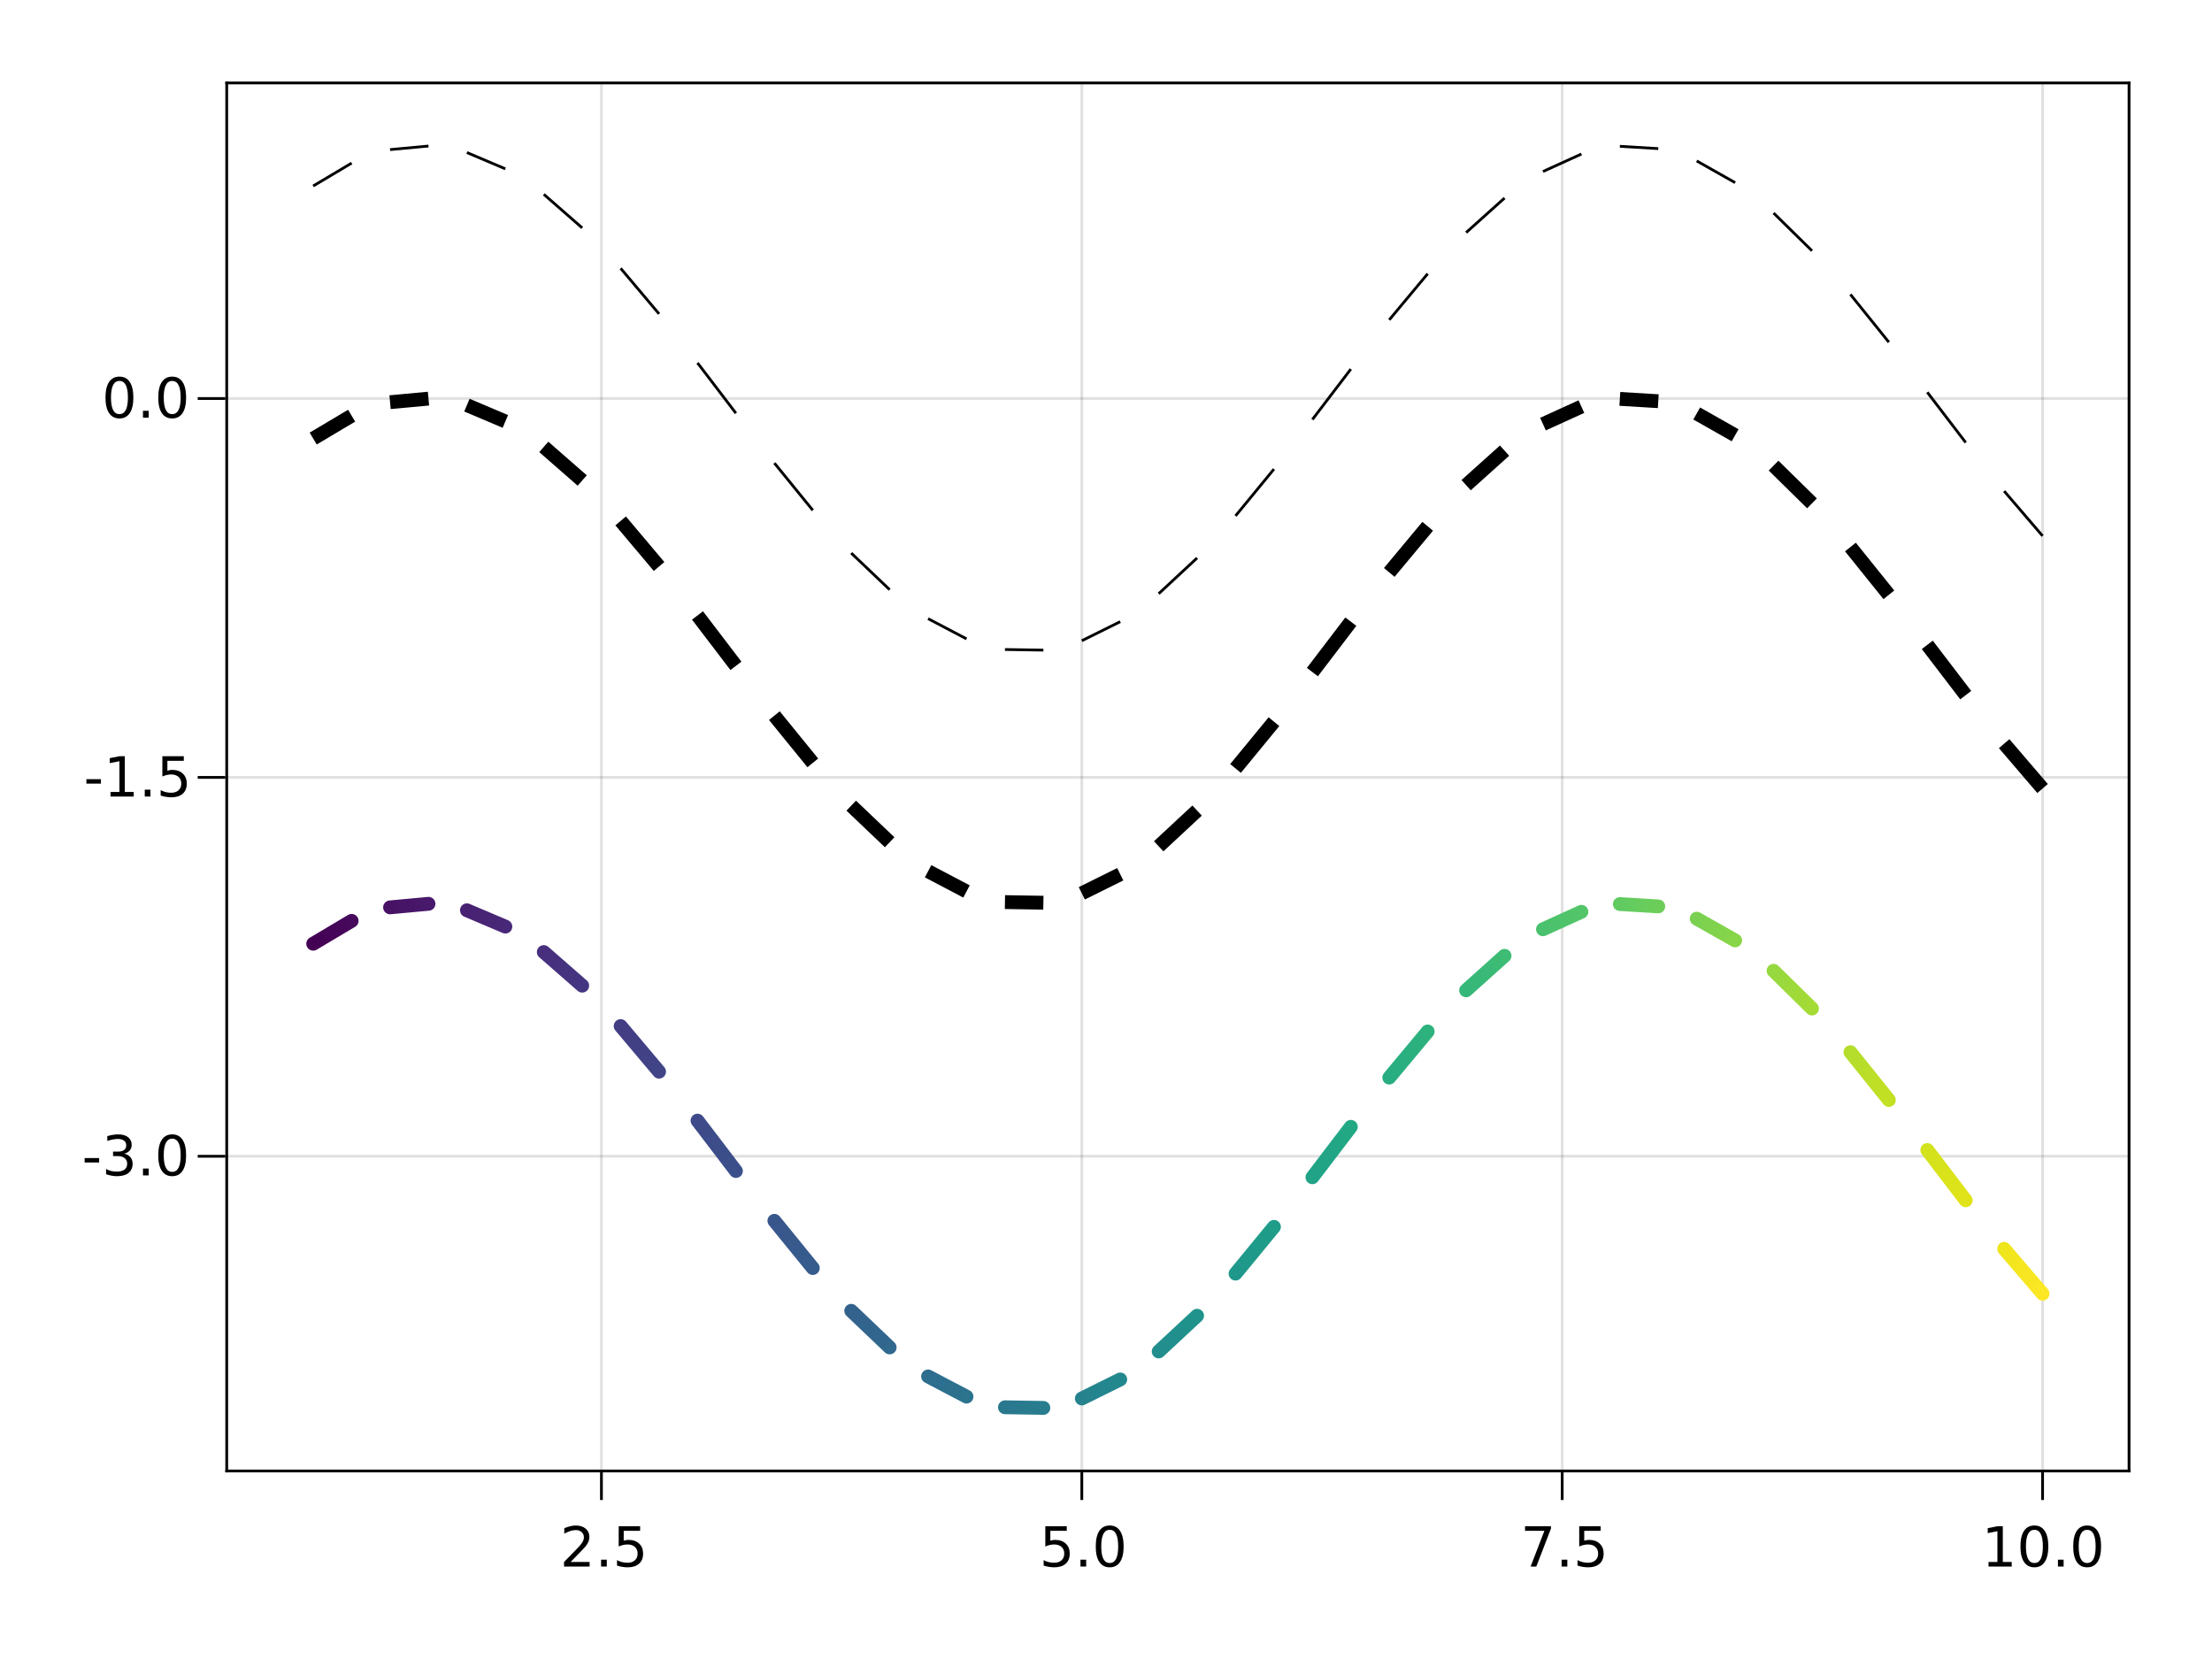
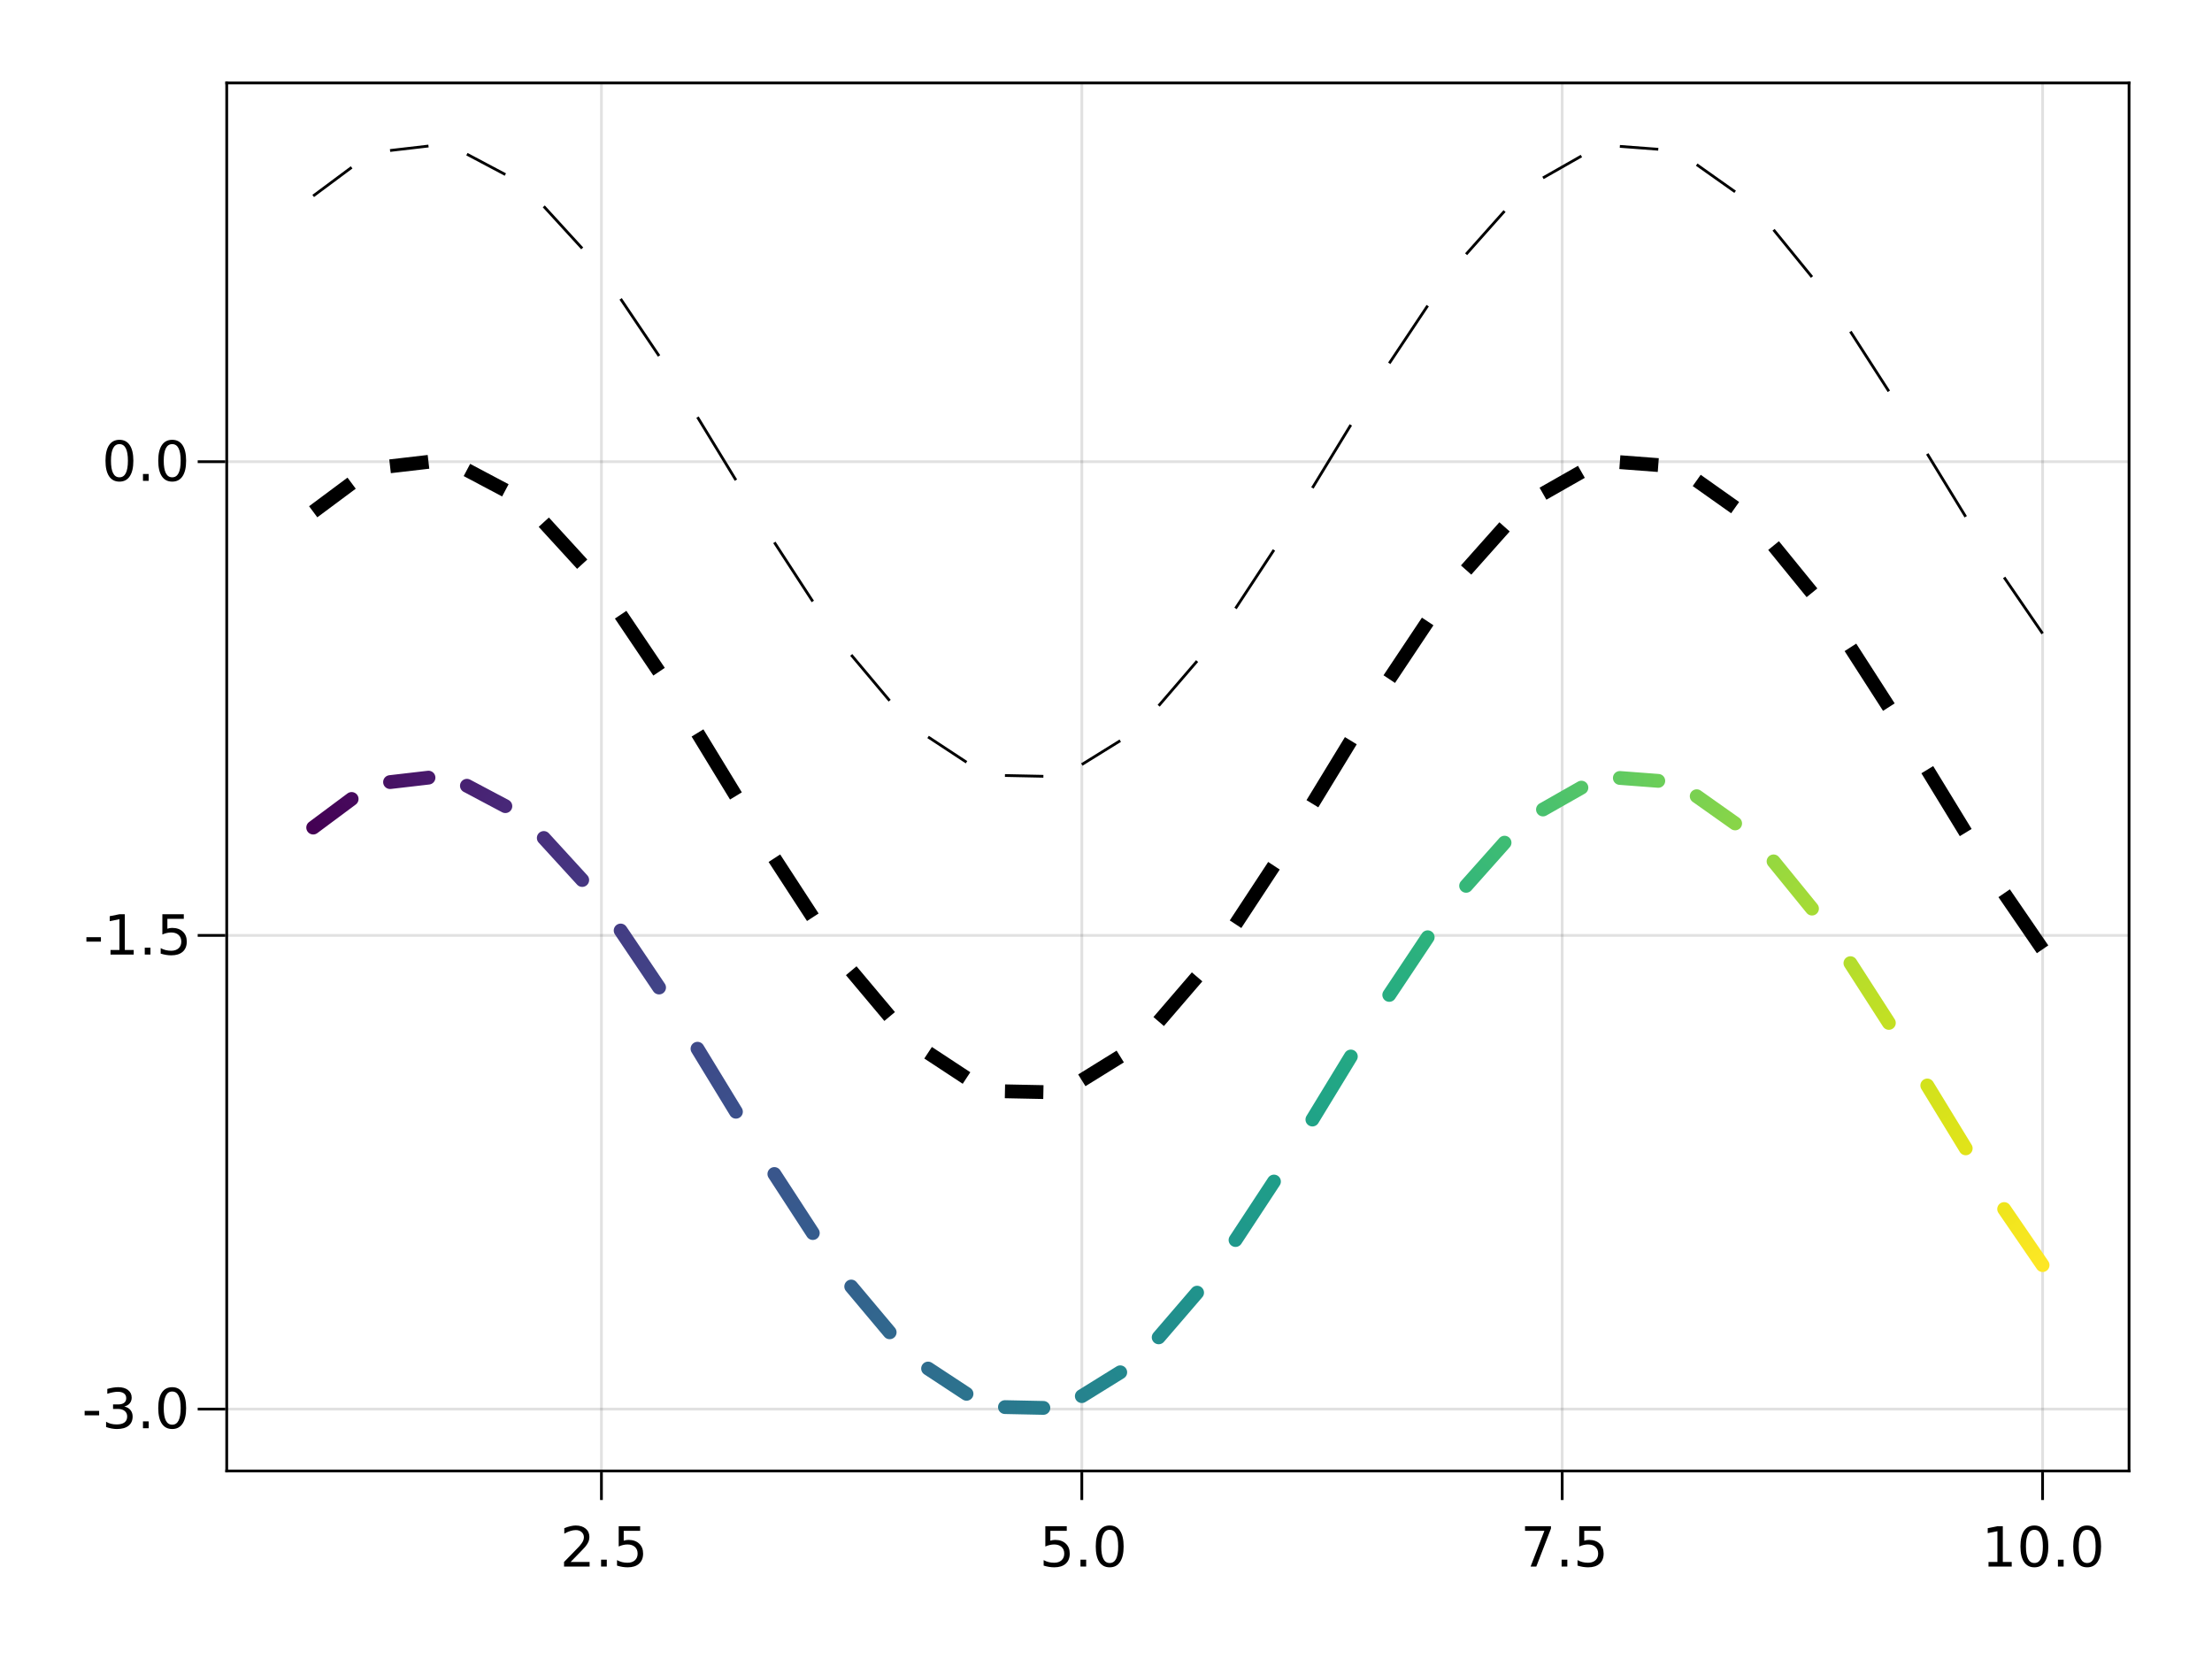
<svg xmlns="http://www.w3.org/2000/svg" xmlns:xlink="http://www.w3.org/1999/xlink" width="800pt" height="600pt" viewBox="0 0 800 600" version="1.1">
  <defs>
    <g>
      <symbol overflow="visible" id="glyph0-0">
        <path style="stroke:none;" d="M 1 3.531 L 1 -14.109 L 11 -14.109 L 11 3.531 Z M 2.125 2.422 L 9.891 2.422 L 9.891 -12.984 L 2.125 -12.984 Z M 2.125 2.422 " />
      </symbol>
      <symbol overflow="visible" id="glyph0-1">
        <path style="stroke:none;" d="M 3.844 -1.656 L 10.719 -1.656 L 10.719 0 L 1.469 0 L 1.469 -1.656 C 2.219 -2.438 3.238 -3.477 4.531 -4.781 C 5.82 -6.082 6.633 -6.926 6.969 -7.312 C 7.594 -8.02 8.031 -8.617 8.281 -9.109 C 8.531 -9.598 8.656 -10.082 8.656 -10.562 C 8.656 -11.332 8.383 -11.961 7.844 -12.453 C 7.301 -12.941 6.594 -13.188 5.719 -13.188 C 5.102 -13.188 4.453 -13.078 3.766 -12.859 C 3.078 -12.648 2.344 -12.328 1.562 -11.891 L 1.562 -13.875 C 2.352 -14.195 3.094 -14.438 3.781 -14.594 C 4.477 -14.758 5.113 -14.844 5.688 -14.844 C 7.195 -14.844 8.398 -14.461 9.297 -13.703 C 10.191 -12.953 10.641 -11.945 10.641 -10.688 C 10.641 -10.082 10.523 -9.508 10.297 -8.969 C 10.078 -8.438 9.672 -7.805 9.078 -7.078 C 8.922 -6.891 8.406 -6.344 7.531 -5.438 C 6.656 -4.539 5.426 -3.281 3.844 -1.656 Z M 3.844 -1.656 " />
      </symbol>
      <symbol overflow="visible" id="glyph0-2">
        <path style="stroke:none;" d="M 2.141 -2.484 L 4.203 -2.484 L 4.203 0 L 2.141 0 Z M 2.141 -2.484 " />
      </symbol>
      <symbol overflow="visible" id="glyph0-3">
        <path style="stroke:none;" d="M 2.156 -14.578 L 9.906 -14.578 L 9.906 -12.922 L 3.969 -12.922 L 3.969 -9.344 C 4.25 -9.445 4.531 -9.52 4.812 -9.562 C 5.102 -9.613 5.395 -9.641 5.688 -9.641 C 7.312 -9.641 8.598 -9.191 9.547 -8.297 C 10.504 -7.41 10.984 -6.203 10.984 -4.672 C 10.984 -3.109 10.492 -1.891 9.516 -1.016 C 8.535 -0.148 7.156 0.281 5.375 0.281 C 4.77 0.281 4.148 0.227 3.516 0.125 C 2.879 0.02 2.223 -0.133 1.547 -0.344 L 1.547 -2.328 C 2.129 -2.004 2.734 -1.766 3.359 -1.609 C 3.984 -1.453 4.645 -1.375 5.344 -1.375 C 6.469 -1.375 7.359 -1.672 8.016 -2.266 C 8.672 -2.859 9 -3.66 9 -4.672 C 9 -5.691 8.672 -6.5 8.016 -7.094 C 7.359 -7.688 6.469 -7.984 5.344 -7.984 C 4.812 -7.984 4.285 -7.922 3.766 -7.797 C 3.242 -7.68 2.707 -7.5 2.156 -7.25 Z M 2.156 -14.578 " />
      </symbol>
      <symbol overflow="visible" id="glyph0-4">
        <path style="stroke:none;" d="M 6.359 -13.281 C 5.336 -13.281 4.57 -12.781 4.062 -11.781 C 3.551 -10.781 3.297 -9.281 3.297 -7.281 C 3.297 -5.281 3.551 -3.781 4.062 -2.781 C 4.57 -1.781 5.336 -1.281 6.359 -1.281 C 7.379 -1.281 8.145 -1.781 8.656 -2.781 C 9.164 -3.781 9.422 -5.281 9.422 -7.281 C 9.422 -9.281 9.164 -10.781 8.656 -11.781 C 8.145 -12.781 7.379 -13.281 6.359 -13.281 Z M 6.359 -14.844 C 7.992 -14.844 9.238 -14.195 10.094 -12.906 C 10.957 -11.613 11.391 -9.738 11.391 -7.281 C 11.391 -4.82 10.957 -2.945 10.094 -1.656 C 9.238 -0.363 7.992 0.281 6.359 0.281 C 4.723 0.281 3.473 -0.363 2.609 -1.656 C 1.742 -2.945 1.312 -4.82 1.312 -7.281 C 1.312 -9.738 1.742 -11.613 2.609 -12.906 C 3.473 -14.195 4.723 -14.844 6.359 -14.844 Z M 6.359 -14.844 " />
      </symbol>
      <symbol overflow="visible" id="glyph0-5">
        <path style="stroke:none;" d="M 1.641 -14.578 L 11.016 -14.578 L 11.016 -13.734 L 5.719 0 L 3.656 0 L 8.641 -12.922 L 1.641 -12.922 Z M 1.641 -14.578 " />
      </symbol>
      <symbol overflow="visible" id="glyph0-6">
        <path style="stroke:none;" d="M 2.484 -1.656 L 5.703 -1.656 L 5.703 -12.781 L 2.203 -12.078 L 2.203 -13.875 L 5.688 -14.578 L 7.656 -14.578 L 7.656 -1.656 L 10.875 -1.656 L 10.875 0 L 2.484 0 Z M 2.484 -1.656 " />
      </symbol>
      <symbol overflow="visible" id="glyph0-7">
        <path style="stroke:none;" d="M 0.984 -6.281 L 6.234 -6.281 L 6.234 -4.672 L 0.984 -4.672 Z M 0.984 -6.281 " />
      </symbol>
      <symbol overflow="visible" id="glyph0-8">
        <path style="stroke:none;" d="M 8.109 -7.859 C 9.055 -7.66 9.797 -7.238 10.328 -6.594 C 10.859 -5.957 11.125 -5.172 11.125 -4.234 C 11.125 -2.797 10.629 -1.68 9.641 -0.891 C 8.648 -0.109 7.242 0.281 5.422 0.281 C 4.805 0.281 4.176 0.219 3.531 0.094 C 2.883 -0.02 2.219 -0.195 1.531 -0.438 L 1.531 -2.344 C 2.07 -2.02 2.664 -1.773 3.312 -1.609 C 3.969 -1.453 4.648 -1.375 5.359 -1.375 C 6.598 -1.375 7.539 -1.617 8.188 -2.109 C 8.832 -2.598 9.156 -3.305 9.156 -4.234 C 9.156 -5.098 8.852 -5.77 8.25 -6.25 C 7.656 -6.738 6.82 -6.984 5.75 -6.984 L 4.047 -6.984 L 4.047 -8.609 L 5.828 -8.609 C 6.797 -8.609 7.535 -8.801 8.047 -9.188 C 8.555 -9.57 8.812 -10.129 8.812 -10.859 C 8.812 -11.609 8.547 -12.18 8.016 -12.578 C 7.492 -12.984 6.738 -13.188 5.75 -13.188 C 5.207 -13.188 4.625 -13.125 4 -13 C 3.383 -12.883 2.707 -12.707 1.969 -12.469 L 1.969 -14.219 C 2.719 -14.426 3.414 -14.582 4.062 -14.688 C 4.719 -14.789 5.336 -14.844 5.922 -14.844 C 7.422 -14.844 8.602 -14.5 9.469 -13.812 C 10.344 -13.133 10.781 -12.219 10.781 -11.062 C 10.781 -10.258 10.547 -9.578 10.078 -9.016 C 9.617 -8.461 8.961 -8.078 8.109 -7.859 Z M 8.109 -7.859 " />
      </symbol>
    </g>
    <clipPath id="clip1">
-       <path d="M 82 73 L 770 73 L 770 398 L 82 398 Z M 82 73 " />
+       <path d="M 82 96 L 770 96 L 770 466 L 82 466 Z M 82 96 " />
    </clipPath>
    <clipPath id="clip2">
-       <path d="M 82 262 L 198 262 L 198 413 L 82 413 Z M 82 262 " />
-     </clipPath>
-     <linearGradient id="linear0" gradientUnits="userSpaceOnUse" x1="31.273" y1="311.313" x2="45.172" y2="303.039" gradientTransform="matrix(1,0,0,1,82,30)">
+       <path d="M 82 218 L 198 218 L 198 371 L 82 371 Z M 82 218 " />
+     </clipPath>
+     <linearGradient id="linear0" gradientUnits="userSpaceOnUse" x1="31.273" y1="269.301" x2="45.172" y2="258.957" gradientTransform="matrix(1,0,0,1,82,30)">
      <stop offset="0" style="stop-color:rgb(26.7%,0.487%,32.941%);stop-opacity:1;" />
      <stop offset="1" style="stop-color:rgb(27.439%,3.636%,36.248%);stop-opacity:1;" />
    </linearGradient>
    <clipPath id="clip3">
-       <path d="M 82 256 L 226 256 L 226 399 L 82 399 Z M 82 256 " />
-     </clipPath>
-     <linearGradient id="linear1" gradientUnits="userSpaceOnUse" x1="59.071" y1="298.16" x2="72.97" y2="296.87" gradientTransform="matrix(1,0,0,1,82,30)">
+       <path d="M 82 210 L 226 210 L 226 354 L 82 354 Z M 82 210 " />
+     </clipPath>
+     <linearGradient id="linear1" gradientUnits="userSpaceOnUse" x1="59.071" y1="252.857" x2="72.97" y2="251.243" gradientTransform="matrix(1,0,0,1,82,30)">
      <stop offset="0" style="stop-color:rgb(27.949%,6.916%,39.335%);stop-opacity:1;" />
      <stop offset="1" style="stop-color:rgb(28.227%,9.995%,42.17%);stop-opacity:1;" />
    </linearGradient>
-     <linearGradient id="linear2" gradientUnits="userSpaceOnUse" x1="86.869" y1="299.22" x2="100.768" y2="305.117" gradientTransform="matrix(1,0,0,1,82,30)">
+     <linearGradient id="linear2" gradientUnits="userSpaceOnUse" x1="86.869" y1="254.182" x2="100.768" y2="261.554" gradientTransform="matrix(1,0,0,1,82,30)">
      <stop offset="0" style="stop-color:rgb(28.272%,12.909%,44.731%);stop-opacity:1;" />
      <stop offset="1" style="stop-color:rgb(28.091%,15.741%,46.997%);stop-opacity:1;" />
    </linearGradient>
-     <linearGradient id="linear3" gradientUnits="userSpaceOnUse" x1="114.667" y1="314.325" x2="128.566" y2="326.478" gradientTransform="matrix(1,0,0,1,82,30)">
+     <linearGradient id="linear3" gradientUnits="userSpaceOnUse" x1="114.667" y1="273.067" x2="128.566" y2="288.261" gradientTransform="matrix(1,0,0,1,82,30)">
      <stop offset="0" style="stop-color:rgb(27.692%,18.517%,48.955%);stop-opacity:1;" />
      <stop offset="1" style="stop-color:rgb(27.094%,21.246%,50.606%);stop-opacity:1;" />
    </linearGradient>
-     <linearGradient id="linear4" gradientUnits="userSpaceOnUse" x1="142.465" y1="341.09" x2="156.364" y2="357.58" gradientTransform="matrix(1,0,0,1,82,30)">
+     <linearGradient id="linear4" gradientUnits="userSpaceOnUse" x1="142.465" y1="306.531" x2="156.364" y2="327.147" gradientTransform="matrix(1,0,0,1,82,30)">
      <stop offset="0" style="stop-color:rgb(26.309%,23.916%,51.934%);stop-opacity:1;" />
      <stop offset="1" style="stop-color:rgb(25.382%,26.518%,52.971%);stop-opacity:1;" />
    </linearGradient>
-     <linearGradient id="linear5" gradientUnits="userSpaceOnUse" x1="170.263" y1="375.29" x2="184.162" y2="393.514" gradientTransform="matrix(1,0,0,1,82,30)">
+     <linearGradient id="linear5" gradientUnits="userSpaceOnUse" x1="170.263" y1="349.29" x2="184.162" y2="372.074" gradientTransform="matrix(1,0,0,1,82,30)">
      <stop offset="0" style="stop-color:rgb(24.364%,29.051%,53.78%);stop-opacity:1;" />
      <stop offset="1" style="stop-color:rgb(23.293%,31.513%,54.396%);stop-opacity:1;" />
    </linearGradient>
-     <linearGradient id="linear6" gradientUnits="userSpaceOnUse" x1="198.061" y1="411.525" x2="211.96" y2="428.606" gradientTransform="matrix(1,0,0,1,82,30)">
+     <linearGradient id="linear6" gradientUnits="userSpaceOnUse" x1="198.061" y1="394.593" x2="211.96" y2="415.949" gradientTransform="matrix(1,0,0,1,82,30)">
      <stop offset="0" style="stop-color:rgb(22.201%,33.905%,54.856%);stop-opacity:1;" />
      <stop offset="1" style="stop-color:rgb(21.119%,36.23%,55.193%);stop-opacity:1;" />
    </linearGradient>
    <clipPath id="clip4">
-       <path d="M 237 403 L 393 403 L 393 532 L 237 532 Z M 237 403 " />
-     </clipPath>
-     <linearGradient id="linear7" gradientUnits="userSpaceOnUse" x1="225.859" y1="444.075" x2="239.758" y2="457.316" gradientTransform="matrix(1,0,0,1,82,30)">
+       <path d="M 237 394 L 393 394 L 393 532 L 237 532 Z M 237 394 " />
+     </clipPath>
+     <linearGradient id="linear7" gradientUnits="userSpaceOnUse" x1="225.859" y1="435.289" x2="239.758" y2="451.844" gradientTransform="matrix(1,0,0,1,82,30)">
      <stop offset="0" style="stop-color:rgb(20.068%,38.494%,55.436%);stop-opacity:1;" />
      <stop offset="1" style="stop-color:rgb(19.063%,40.706%,55.609%);stop-opacity:1;" />
    </linearGradient>
    <clipPath id="clip5">
-       <path d="M 264 427 L 421 427 L 421 532 L 264 532 Z M 264 427 " />
-     </clipPath>
-     <linearGradient id="linear8" gradientUnits="userSpaceOnUse" x1="253.657" y1="467.801" x2="267.556" y2="475.111" gradientTransform="matrix(1,0,0,1,82,30)">
+       <path d="M 264 424 L 421 424 L 421 532 L 264 532 Z M 264 424 " />
+     </clipPath>
+     <linearGradient id="linear8" gradientUnits="userSpaceOnUse" x1="253.657" y1="464.952" x2="267.556" y2="474.092" gradientTransform="matrix(1,0,0,1,82,30)">
      <stop offset="0" style="stop-color:rgb(18.121%,42.868%,55.719%);stop-opacity:1;" />
      <stop offset="1" style="stop-color:rgb(17.226%,45.001%,55.785%);stop-opacity:1;" />
    </linearGradient>
    <clipPath id="clip6">
      <path d="M 292 438 L 449 438 L 449 532 L 292 532 Z M 292 438 " />
    </clipPath>
-     <linearGradient id="linear9" gradientUnits="userSpaceOnUse" x1="281.455" y1="478.956" x2="295.354" y2="479.182" gradientTransform="matrix(1,0,0,1,82,30)">
+     <linearGradient id="linear9" gradientUnits="userSpaceOnUse" x1="281.455" y1="478.899" x2="295.354" y2="479.182" gradientTransform="matrix(1,0,0,1,82,30)">
      <stop offset="0" style="stop-color:rgb(16.367%,47.111%,55.807%);stop-opacity:1;" />
      <stop offset="1" style="stop-color:rgb(15.532%,49.207%,55.777%);stop-opacity:1;" />
    </linearGradient>
    <clipPath id="clip7">
-       <path d="M 320 428 L 476 428 L 476 532 L 320 532 Z M 320 428 " />
-     </clipPath>
-     <linearGradient id="linear10" gradientUnits="userSpaceOnUse" x1="309.253" y1="475.78" x2="323.151" y2="468.886" gradientTransform="matrix(1,0,0,1,82,30)">
+       <path d="M 320 425 L 476 425 L 476 532 L 320 532 Z M 320 425 " />
+     </clipPath>
+     <linearGradient id="linear10" gradientUnits="userSpaceOnUse" x1="309.253" y1="474.929" x2="323.151" y2="466.309" gradientTransform="matrix(1,0,0,1,82,30)">
      <stop offset="0" style="stop-color:rgb(14.716%,51.296%,55.686%);stop-opacity:1;" />
      <stop offset="1" style="stop-color:rgb(13.92%,53.381%,55.519%);stop-opacity:1;" />
    </linearGradient>
    <clipPath id="clip8">
-       <path d="M 348 405 L 504 405 L 504 532 L 348 532 Z M 348 405 " />
-     </clipPath>
-     <linearGradient id="linear11" gradientUnits="userSpaceOnUse" x1="337.051" y1="458.774" x2="350.949" y2="445.848" gradientTransform="matrix(1,0,0,1,82,30)">
+       <path d="M 348 396 L 504 396 L 504 532 L 348 532 Z M 348 396 " />
+     </clipPath>
+     <linearGradient id="linear11" gradientUnits="userSpaceOnUse" x1="337.051" y1="453.667" x2="350.949" y2="437.506" gradientTransform="matrix(1,0,0,1,82,30)">
      <stop offset="0" style="stop-color:rgb(13.165%,55.467%,55.259%);stop-opacity:1;" />
      <stop offset="1" style="stop-color:rgb(12.513%,57.555%,54.877%);stop-opacity:1;" />
    </linearGradient>
-     <linearGradient id="linear12" gradientUnits="userSpaceOnUse" x1="364.849" y1="430.623" x2="378.747" y2="413.706" gradientTransform="matrix(1,0,0,1,82,30)">
+     <linearGradient id="linear12" gradientUnits="userSpaceOnUse" x1="364.849" y1="418.471" x2="378.747" y2="397.32" gradientTransform="matrix(1,0,0,1,82,30)">
      <stop offset="0" style="stop-color:rgb(12.091%,59.642%,54.344%);stop-opacity:1;" />
      <stop offset="1" style="stop-color:rgb(12.036%,61.725%,53.654%);stop-opacity:1;" />
    </linearGradient>
-     <linearGradient id="linear13" gradientUnits="userSpaceOnUse" x1="392.646" y1="395.772" x2="406.545" y2="377.535" gradientTransform="matrix(1,0,0,1,82,30)">
+     <linearGradient id="linear13" gradientUnits="userSpaceOnUse" x1="392.646" y1="374.897" x2="406.545" y2="352.096" gradientTransform="matrix(1,0,0,1,82,30)">
      <stop offset="0" style="stop-color:rgb(12.498%,63.8%,52.787%);stop-opacity:1;" />
      <stop offset="1" style="stop-color:rgb(13.585%,65.86%,51.73%);stop-opacity:1;" />
    </linearGradient>
-     <linearGradient id="linear14" gradientUnits="userSpaceOnUse" x1="420.444" y1="359.722" x2="434.343" y2="343.044" gradientTransform="matrix(1,0,0,1,82,30)">
+     <linearGradient id="linear14" gradientUnits="userSpaceOnUse" x1="420.444" y1="329.825" x2="434.343" y2="308.973" gradientTransform="matrix(1,0,0,1,82,30)">
      <stop offset="0" style="stop-color:rgb(15.35%,67.897%,50.469%);stop-opacity:1;" />
      <stop offset="1" style="stop-color:rgb(17.78%,69.903%,48.99%);stop-opacity:1;" />
    </linearGradient>
-     <linearGradient id="linear15" gradientUnits="userSpaceOnUse" x1="448.242" y1="328.165" x2="462.141" y2="315.68" gradientTransform="matrix(1,0,0,1,82,30)">
+     <linearGradient id="linear15" gradientUnits="userSpaceOnUse" x1="448.242" y1="290.371" x2="462.141" y2="274.76" gradientTransform="matrix(1,0,0,1,82,30)">
      <stop offset="0" style="stop-color:rgb(20.803%,71.87%,47.287%);stop-opacity:1;" />
      <stop offset="1" style="stop-color:rgb(24.418%,73.776%,45.306%);stop-opacity:1;" />
    </linearGradient>
-     <linearGradient id="linear16" gradientUnits="userSpaceOnUse" x1="476.04" y1="306.084" x2="489.939" y2="299.762" gradientTransform="matrix(1,0,0,1,82,30)">
+     <linearGradient id="linear16" gradientUnits="userSpaceOnUse" x1="476.04" y1="262.763" x2="489.939" y2="254.859" gradientTransform="matrix(1,0,0,1,82,30)">
      <stop offset="0" style="stop-color:rgb(28.445%,75.617%,43.086%);stop-opacity:1;" />
      <stop offset="1" style="stop-color:rgb(32.833%,77.384%,40.623%);stop-opacity:1;" />
    </linearGradient>
-     <linearGradient id="linear17" gradientUnits="userSpaceOnUse" x1="503.838" y1="296.964" x2="517.737" y2="297.803" gradientTransform="matrix(1,0,0,1,82,30)">
+     <linearGradient id="linear17" gradientUnits="userSpaceOnUse" x1="503.838" y1="251.361" x2="517.737" y2="252.41" gradientTransform="matrix(1,0,0,1,82,30)">
      <stop offset="0" style="stop-color:rgb(37.54%,79.065%,37.919%);stop-opacity:1;" />
      <stop offset="1" style="stop-color:rgb(42.53%,80.651%,34.975%);stop-opacity:1;" />
    </linearGradient>
-     <linearGradient id="linear18" gradientUnits="userSpaceOnUse" x1="531.636" y1="302.245" x2="545.535" y2="310.113" gradientTransform="matrix(1,0,0,1,82,30)">
+     <linearGradient id="linear18" gradientUnits="userSpaceOnUse" x1="531.636" y1="257.964" x2="545.535" y2="267.801" gradientTransform="matrix(1,0,0,1,82,30)">
      <stop offset="0" style="stop-color:rgb(47.774%,82.131%,31.795%);stop-opacity:1;" />
      <stop offset="1" style="stop-color:rgb(53.241%,83.497%,28.39%);stop-opacity:1;" />
    </linearGradient>
-     <linearGradient id="linear19" gradientUnits="userSpaceOnUse" x1="559.434" y1="321.094" x2="573.333" y2="334.749" gradientTransform="matrix(1,0,0,1,82,30)">
+     <linearGradient id="linear19" gradientUnits="userSpaceOnUse" x1="559.434" y1="281.53" x2="573.333" y2="298.602" gradientTransform="matrix(1,0,0,1,82,30)">
      <stop offset="0" style="stop-color:rgb(58.913%,84.729%,24.763%);stop-opacity:1;" />
      <stop offset="1" style="stop-color:rgb(64.738%,85.826%,20.976%);stop-opacity:1;" />
    </linearGradient>
-     <linearGradient id="linear20" gradientUnits="userSpaceOnUse" x1="587.232" y1="350.534" x2="601.131" y2="367.82" gradientTransform="matrix(1,0,0,1,82,30)">
+     <linearGradient id="linear20" gradientUnits="userSpaceOnUse" x1="587.232" y1="318.338" x2="601.131" y2="339.95" gradientTransform="matrix(1,0,0,1,82,30)">
      <stop offset="0" style="stop-color:rgb(70.646%,86.804%,17.169%);stop-opacity:1;" />
      <stop offset="1" style="stop-color:rgb(76.58%,87.676%,13.625%);stop-opacity:1;" />
    </linearGradient>
    <clipPath id="clip9">
-       <path d="M 626 345 L 770 345 L 770 505 L 626 505 Z M 626 345 " />
-     </clipPath>
-     <linearGradient id="linear21" gradientUnits="userSpaceOnUse" x1="615.03" y1="385.918" x2="628.929" y2="404.106" gradientTransform="matrix(1,0,0,1,82,30)">
+       <path d="M 626 321 L 770 321 L 770 487 L 626 487 Z M 626 321 " />
+     </clipPath>
+     <linearGradient id="linear21" gradientUnits="userSpaceOnUse" x1="615.03" y1="362.578" x2="628.929" y2="385.318" gradientTransform="matrix(1,0,0,1,82,30)">
      <stop offset="0" style="stop-color:rgb(82.475%,88.463%,10.927%);stop-opacity:1;" />
      <stop offset="1" style="stop-color:rgb(88.267%,89.194%,9.87%);stop-opacity:1;" />
    </linearGradient>
    <clipPath id="clip10">
-       <path d="M 654 380 L 770 380 L 770 532 L 654 532 Z M 654 380 " />
-     </clipPath>
-     <linearGradient id="linear22" gradientUnits="userSpaceOnUse" x1="642.828" y1="421.66" x2="656.727" y2="437.878" gradientTransform="matrix(1,0,0,1,82,30)">
+       <path d="M 654 366 L 770 366 L 770 529 L 654 529 Z M 654 366 " />
+     </clipPath>
+     <linearGradient id="linear22" gradientUnits="userSpaceOnUse" x1="642.828" y1="407.264" x2="656.727" y2="427.541" gradientTransform="matrix(1,0,0,1,82,30)">
      <stop offset="0" style="stop-color:rgb(93.898%,89.9%,11.101%);stop-opacity:1;" />
      <stop offset="1" style="stop-color:rgb(99.325%,90.616%,14.394%);stop-opacity:1;" />
    </linearGradient>
  </defs>
-   <g id="surface38568">
+   <g id="surface38569">
    <rect x="0" y="0" width="800" height="600" style="fill:rgb(100%,100%,100%);fill-opacity:1;stroke:none;" />
    <path style=" stroke:none;fill-rule:nonzero;fill:rgb(100%,100%,100%);fill-opacity:1;" d="M 82 532 L 770 532 L 770 30 L 82 30 Z M 82 532 " />
    <path style="fill:none;stroke-width:1;stroke-linecap:butt;stroke-linejoin:miter;stroke:rgb(0%,0%,0%);stroke-opacity:0.12;stroke-miterlimit:10;" d="M 217.516 532 L 217.516 30 M 391.254 532 L 391.254 30 M 564.988 532 L 564.988 30 M 738.727 532 L 738.727 30 " />
-     <path style="fill:none;stroke-width:1;stroke-linecap:butt;stroke-linejoin:miter;stroke:rgb(0%,0%,0%);stroke-opacity:0.12;stroke-miterlimit:10;" d="M 82 418.18 L 770 418.18 M 82 281.156 L 770 281.156 M 82 144.129 L 770 144.129 " />
+     <path style="fill:none;stroke-width:1;stroke-linecap:butt;stroke-linejoin:miter;stroke:rgb(0%,0%,0%);stroke-opacity:0.12;stroke-miterlimit:10;" d="M 82 509.621 L 770 509.621 M 82 338.301 L 770 338.301 M 82 166.98 L 770 166.98 " />
    <g style="fill:rgb(0%,0%,0%);fill-opacity:1;">
      <use xlink:href="#glyph0-1" x="202.523" y="566.562" />
    </g>
    <g style="fill:rgb(0%,0%,0%);fill-opacity:1;">
      <use xlink:href="#glyph0-2" x="215.25" y="566.562" />
    </g>
    <g style="fill:rgb(0%,0%,0%);fill-opacity:1;">
      <use xlink:href="#glyph0-3" x="221.605" y="566.562" />
    </g>
    <g style="fill:rgb(0%,0%,0%);fill-opacity:1;">
      <use xlink:href="#glyph0-3" x="375.902" y="566.562" />
    </g>
    <g style="fill:rgb(0%,0%,0%);fill-opacity:1;">
      <use xlink:href="#glyph0-2" x="388.625" y="566.562" />
    </g>
    <g style="fill:rgb(0%,0%,0%);fill-opacity:1;">
      <use xlink:href="#glyph0-4" x="394.984" y="566.562" />
    </g>
    <g style="fill:rgb(0%,0%,0%);fill-opacity:1;">
      <use xlink:href="#glyph0-5" x="549.91" y="566.562" />
    </g>
    <g style="fill:rgb(0%,0%,0%);fill-opacity:1;">
      <use xlink:href="#glyph0-2" x="562.637" y="566.562" />
    </g>
    <g style="fill:rgb(0%,0%,0%);fill-opacity:1;">
      <use xlink:href="#glyph0-3" x="568.992" y="566.562" />
    </g>
    <g style="fill:rgb(0%,0%,0%);fill-opacity:1;">
      <use xlink:href="#glyph0-6" x="716.688" y="566.562" />
    </g>
    <g style="fill:rgb(0%,0%,0%);fill-opacity:1;">
      <use xlink:href="#glyph0-4" x="729.41" y="566.562" />
    </g>
    <g style="fill:rgb(0%,0%,0%);fill-opacity:1;">
      <use xlink:href="#glyph0-2" x="742.137" y="566.562" />
    </g>
    <g style="fill:rgb(0%,0%,0%);fill-opacity:1;">
      <use xlink:href="#glyph0-4" x="748.492" y="566.562" />
    </g>
    <g style="fill:rgb(0%,0%,0%);fill-opacity:1;">
-       <use xlink:href="#glyph0-7" x="29.625" y="425.105" />
-     </g>
-     <g style="fill:rgb(0%,0%,0%);fill-opacity:1;">
-       <use xlink:href="#glyph0-8" x="36.84" y="425.105" />
-     </g>
-     <g style="fill:rgb(0%,0%,0%);fill-opacity:1;">
-       <use xlink:href="#glyph0-2" x="49.566" y="425.105" />
-     </g>
-     <g style="fill:rgb(0%,0%,0%);fill-opacity:1;">
-       <use xlink:href="#glyph0-4" x="55.922" y="425.105" />
-     </g>
-     <g style="fill:rgb(0%,0%,0%);fill-opacity:1;">
-       <use xlink:href="#glyph0-7" x="30.266" y="288.078" />
-     </g>
-     <g style="fill:rgb(0%,0%,0%);fill-opacity:1;">
-       <use xlink:href="#glyph0-6" x="37.484" y="288.078" />
-     </g>
-     <g style="fill:rgb(0%,0%,0%);fill-opacity:1;">
-       <use xlink:href="#glyph0-2" x="50.211" y="288.078" />
-     </g>
-     <g style="fill:rgb(0%,0%,0%);fill-opacity:1;">
-       <use xlink:href="#glyph0-3" x="56.566" y="288.078" />
-     </g>
-     <g style="fill:rgb(0%,0%,0%);fill-opacity:1;">
-       <use xlink:href="#glyph0-4" x="36.84" y="151.055" />
-     </g>
-     <g style="fill:rgb(0%,0%,0%);fill-opacity:1;">
-       <use xlink:href="#glyph0-2" x="49.566" y="151.055" />
-     </g>
-     <g style="fill:rgb(0%,0%,0%);fill-opacity:1;">
-       <use xlink:href="#glyph0-4" x="55.922" y="151.055" />
-     </g>
-     <path style="fill:none;stroke-width:1;stroke-linecap:butt;stroke-linejoin:miter;stroke:rgb(0%,0%,0%);stroke-opacity:1;stroke-miterlimit:10;" d="M 113.273 67.262 L 127.172 58.988 M 141.07 54.109 L 154.969 52.816 M 168.867 55.168 L 182.77 61.066 M 196.668 70.273 L 210.566 82.426 M 224.465 97.039 L 238.363 113.527 M 252.262 131.238 L 266.16 149.461 M 280.062 167.473 L 293.961 184.555 M 307.859 200.023 L 321.758 213.266 M 335.656 223.75 L 349.555 231.059 M 363.453 234.902 L 377.355 235.129 M 391.254 231.727 L 405.152 224.832 M 419.051 214.723 L 432.949 201.797 M 446.848 186.57 L 460.746 169.656 M 474.648 151.719 L 488.547 133.484 M 502.445 115.672 L 516.344 98.992 M 530.242 84.113 L 544.141 71.629 M 558.039 62.031 L 571.938 55.711 M 585.84 52.914 L 599.738 53.75 M 613.637 58.195 L 627.535 66.062 M 641.434 77.043 L 655.332 90.699 M 669.23 106.484 L 683.133 123.77 M 697.031 141.867 L 710.93 160.055 M 724.828 177.609 L 738.727 193.828 " />
+       <use xlink:href="#glyph0-7" x="29.625" y="516.543" />
+     </g>
+     <g style="fill:rgb(0%,0%,0%);fill-opacity:1;">
+       <use xlink:href="#glyph0-8" x="36.84" y="516.543" />
+     </g>
+     <g style="fill:rgb(0%,0%,0%);fill-opacity:1;">
+       <use xlink:href="#glyph0-2" x="49.566" y="516.543" />
+     </g>
+     <g style="fill:rgb(0%,0%,0%);fill-opacity:1;">
+       <use xlink:href="#glyph0-4" x="55.922" y="516.543" />
+     </g>
+     <g style="fill:rgb(0%,0%,0%);fill-opacity:1;">
+       <use xlink:href="#glyph0-7" x="30.266" y="345.227" />
+     </g>
+     <g style="fill:rgb(0%,0%,0%);fill-opacity:1;">
+       <use xlink:href="#glyph0-6" x="37.484" y="345.227" />
+     </g>
+     <g style="fill:rgb(0%,0%,0%);fill-opacity:1;">
+       <use xlink:href="#glyph0-2" x="50.211" y="345.227" />
+     </g>
+     <g style="fill:rgb(0%,0%,0%);fill-opacity:1;">
+       <use xlink:href="#glyph0-3" x="56.566" y="345.227" />
+     </g>
+     <g style="fill:rgb(0%,0%,0%);fill-opacity:1;">
+       <use xlink:href="#glyph0-4" x="36.84" y="173.906" />
+     </g>
+     <g style="fill:rgb(0%,0%,0%);fill-opacity:1;">
+       <use xlink:href="#glyph0-2" x="49.566" y="173.906" />
+     </g>
+     <g style="fill:rgb(0%,0%,0%);fill-opacity:1;">
+       <use xlink:href="#glyph0-4" x="55.922" y="173.906" />
+     </g>
+     <path style="fill:none;stroke-width:1;stroke-linecap:butt;stroke-linejoin:miter;stroke:rgb(0%,0%,0%);stroke-opacity:1;stroke-miterlimit:10;" d="M 113.273 70.875 L 127.172 60.531 M 141.07 54.43 L 154.969 52.816 M 168.867 55.758 L 182.77 63.129 M 196.668 74.641 L 210.566 89.836 M 224.465 108.105 L 238.363 128.723 M 252.262 150.863 L 266.16 173.648 M 280.062 196.168 L 293.961 217.523 M 307.859 236.863 L 321.758 253.418 M 335.656 266.527 L 349.555 275.668 M 363.453 280.473 L 377.355 280.758 M 391.254 276.504 L 405.152 267.883 M 419.051 255.242 L 432.949 239.082 M 446.848 220.047 L 460.746 198.895 M 474.648 176.473 L 488.547 153.672 M 502.445 131.398 L 516.344 110.547 M 530.242 91.945 L 544.141 76.336 M 558.039 64.34 L 571.938 56.434 M 585.84 52.938 L 599.738 53.984 M 613.637 59.539 L 627.535 69.375 M 641.434 83.105 L 655.332 100.176 M 669.23 119.914 L 683.133 141.523 M 697.031 164.152 L 710.93 186.891 M 724.828 208.84 L 738.727 229.117 " />
    <g clip-path="url(#clip1)" clip-rule="nonzero">
-       <path style="fill:none;stroke-width:5;stroke-linecap:butt;stroke-linejoin:miter;stroke:rgb(0%,0%,0%);stroke-opacity:1;stroke-miterlimit:10;" d="M 113.273 158.613 L 127.172 150.34 M 141.07 145.461 L 154.969 144.168 M 168.867 146.52 L 182.77 152.414 M 196.668 161.625 L 210.566 173.777 M 224.465 188.391 L 238.363 204.879 M 252.262 222.59 L 266.16 240.812 M 280.062 258.824 L 293.961 275.906 M 307.859 291.375 L 321.758 304.613 M 335.656 315.098 L 349.555 322.41 M 363.453 326.254 L 377.355 326.48 M 391.254 323.078 L 405.152 316.184 M 419.051 306.074 L 432.949 293.148 M 446.848 277.922 L 460.746 261.004 M 474.648 243.07 L 488.547 224.832 M 502.445 207.02 L 516.344 190.344 M 530.242 175.465 L 544.141 162.977 M 558.039 153.383 L 571.938 147.059 M 585.84 144.262 L 599.738 145.102 M 613.637 149.543 L 627.535 157.414 M 641.434 168.395 L 655.332 182.047 M 669.23 197.832 L 683.133 215.121 M 697.031 233.219 L 710.93 251.406 M 724.828 268.957 L 738.727 285.176 " />
+       <path style="fill:none;stroke-width:5;stroke-linecap:butt;stroke-linejoin:miter;stroke:rgb(0%,0%,0%);stroke-opacity:1;stroke-miterlimit:10;" d="M 113.273 185.09 L 127.172 174.742 M 141.07 168.645 L 154.969 167.031 M 168.867 169.969 L 182.77 177.34 M 196.668 188.855 L 210.566 204.047 M 224.465 222.316 L 238.363 242.934 M 252.262 265.078 L 266.16 287.863 M 280.062 310.379 L 293.961 331.734 M 307.859 351.078 L 321.758 367.633 M 335.656 380.738 L 349.555 389.879 M 363.453 394.688 L 377.355 394.969 M 391.254 390.715 L 405.152 382.098 M 419.051 369.453 L 432.949 353.293 M 446.848 334.258 L 460.746 313.109 M 474.648 290.684 L 488.547 267.883 M 502.445 245.613 L 516.344 224.762 M 530.242 206.16 L 544.141 190.547 M 558.039 178.551 L 571.938 170.645 M 585.84 167.148 L 599.738 168.199 M 613.637 173.75 L 627.535 183.59 M 641.434 197.316 L 655.332 214.391 M 669.23 234.125 L 683.133 255.738 M 697.031 278.363 L 710.93 301.105 M 724.828 323.051 L 738.727 343.328 " />
    </g>
    <g clip-path="url(#clip2)" clip-rule="nonzero">
-       <path style="fill:none;stroke-width:5;stroke-linecap:round;stroke-linejoin:miter;stroke:url(#linear0);stroke-miterlimit:10;" d="M 113.273 341.312 L 127.172 333.039 " />
+       <path style="fill:none;stroke-width:5;stroke-linecap:round;stroke-linejoin:miter;stroke:url(#linear0);stroke-miterlimit:10;" d="M 113.273 299.301 L 127.172 288.957 " />
    </g>
    <g clip-path="url(#clip3)" clip-rule="nonzero">
-       <path style="fill:none;stroke-width:5;stroke-linecap:round;stroke-linejoin:miter;stroke:url(#linear1);stroke-miterlimit:10;" d="M 141.07 328.16 L 154.969 326.871 " />
-     </g>
-     <path style="fill:none;stroke-width:5;stroke-linecap:round;stroke-linejoin:miter;stroke:url(#linear2);stroke-miterlimit:10;" d="M 168.867 329.219 L 182.77 335.117 " />
-     <path style="fill:none;stroke-width:5;stroke-linecap:round;stroke-linejoin:miter;stroke:url(#linear3);stroke-miterlimit:10;" d="M 196.668 344.324 L 210.566 356.477 " />
-     <path style="fill:none;stroke-width:5;stroke-linecap:round;stroke-linejoin:miter;stroke:url(#linear4);stroke-miterlimit:10;" d="M 224.465 371.09 L 238.363 387.582 " />
-     <path style="fill:none;stroke-width:5;stroke-linecap:round;stroke-linejoin:miter;stroke:url(#linear5);stroke-miterlimit:10;" d="M 252.262 405.289 L 266.16 423.516 " />
-     <path style="fill:none;stroke-width:5;stroke-linecap:round;stroke-linejoin:miter;stroke:url(#linear6);stroke-miterlimit:10;" d="M 280.062 441.523 L 293.961 458.605 " />
+       <path style="fill:none;stroke-width:5;stroke-linecap:round;stroke-linejoin:miter;stroke:url(#linear1);stroke-miterlimit:10;" d="M 141.07 282.855 L 154.969 281.242 " />
+     </g>
+     <path style="fill:none;stroke-width:5;stroke-linecap:round;stroke-linejoin:miter;stroke:url(#linear2);stroke-miterlimit:10;" d="M 168.867 284.18 L 182.77 291.555 " />
+     <path style="fill:none;stroke-width:5;stroke-linecap:round;stroke-linejoin:miter;stroke:url(#linear3);stroke-miterlimit:10;" d="M 196.668 303.066 L 210.566 318.262 " />
+     <path style="fill:none;stroke-width:5;stroke-linecap:round;stroke-linejoin:miter;stroke:url(#linear4);stroke-miterlimit:10;" d="M 224.465 336.531 L 238.363 357.148 " />
+     <path style="fill:none;stroke-width:5;stroke-linecap:round;stroke-linejoin:miter;stroke:url(#linear5);stroke-miterlimit:10;" d="M 252.262 379.289 L 266.16 402.074 " />
+     <path style="fill:none;stroke-width:5;stroke-linecap:round;stroke-linejoin:miter;stroke:url(#linear6);stroke-miterlimit:10;" d="M 280.062 424.594 L 293.961 445.949 " />
    <g clip-path="url(#clip4)" clip-rule="nonzero">
-       <path style="fill:none;stroke-width:5;stroke-linecap:round;stroke-linejoin:miter;stroke:url(#linear7);stroke-miterlimit:10;" d="M 307.859 474.074 L 321.758 487.316 " />
+       <path style="fill:none;stroke-width:5;stroke-linecap:round;stroke-linejoin:miter;stroke:url(#linear7);stroke-miterlimit:10;" d="M 307.859 465.289 L 321.758 481.844 " />
    </g>
    <g clip-path="url(#clip5)" clip-rule="nonzero">
-       <path style="fill:none;stroke-width:5;stroke-linecap:round;stroke-linejoin:miter;stroke:url(#linear8);stroke-miterlimit:10;" d="M 335.656 497.801 L 349.555 505.109 " />
+       <path style="fill:none;stroke-width:5;stroke-linecap:round;stroke-linejoin:miter;stroke:url(#linear8);stroke-miterlimit:10;" d="M 335.656 494.953 L 349.555 504.094 " />
    </g>
    <g clip-path="url(#clip6)" clip-rule="nonzero">
-       <path style="fill:none;stroke-width:5;stroke-linecap:round;stroke-linejoin:miter;stroke:url(#linear9);stroke-miterlimit:10;" d="M 363.453 508.957 L 377.355 509.184 " />
+       <path style="fill:none;stroke-width:5;stroke-linecap:round;stroke-linejoin:miter;stroke:url(#linear9);stroke-miterlimit:10;" d="M 363.453 508.898 L 377.355 509.184 " />
    </g>
    <g clip-path="url(#clip7)" clip-rule="nonzero">
-       <path style="fill:none;stroke-width:5;stroke-linecap:round;stroke-linejoin:miter;stroke:url(#linear10);stroke-miterlimit:10;" d="M 391.254 505.781 L 405.152 498.887 " />
+       <path style="fill:none;stroke-width:5;stroke-linecap:round;stroke-linejoin:miter;stroke:url(#linear10);stroke-miterlimit:10;" d="M 391.254 504.93 L 405.152 496.309 " />
    </g>
    <g clip-path="url(#clip8)" clip-rule="nonzero">
-       <path style="fill:none;stroke-width:5;stroke-linecap:round;stroke-linejoin:miter;stroke:url(#linear11);stroke-miterlimit:10;" d="M 419.051 488.773 L 432.949 475.848 " />
-     </g>
-     <path style="fill:none;stroke-width:5;stroke-linecap:round;stroke-linejoin:miter;stroke:url(#linear12);stroke-miterlimit:10;" d="M 446.848 460.625 L 460.746 443.707 " />
-     <path style="fill:none;stroke-width:5;stroke-linecap:round;stroke-linejoin:miter;stroke:url(#linear13);stroke-miterlimit:10;" d="M 474.648 425.773 L 488.547 407.535 " />
-     <path style="fill:none;stroke-width:5;stroke-linecap:round;stroke-linejoin:miter;stroke:url(#linear14);stroke-miterlimit:10;" d="M 502.445 389.723 L 516.344 373.043 " />
-     <path style="fill:none;stroke-width:5;stroke-linecap:round;stroke-linejoin:miter;stroke:url(#linear15);stroke-miterlimit:10;" d="M 530.242 358.164 L 544.141 345.68 " />
-     <path style="fill:none;stroke-width:5;stroke-linecap:round;stroke-linejoin:miter;stroke:url(#linear16);stroke-miterlimit:10;" d="M 558.039 336.086 L 571.938 329.762 " />
-     <path style="fill:none;stroke-width:5;stroke-linecap:round;stroke-linejoin:miter;stroke:url(#linear17);stroke-miterlimit:10;" d="M 585.84 326.965 L 599.738 327.805 " />
-     <path style="fill:none;stroke-width:5;stroke-linecap:round;stroke-linejoin:miter;stroke:url(#linear18);stroke-miterlimit:10;" d="M 613.637 332.246 L 627.535 340.113 " />
-     <path style="fill:none;stroke-width:5;stroke-linecap:round;stroke-linejoin:miter;stroke:url(#linear19);stroke-miterlimit:10;" d="M 641.434 351.094 L 655.332 364.75 " />
-     <path style="fill:none;stroke-width:5;stroke-linecap:round;stroke-linejoin:miter;stroke:url(#linear20);stroke-miterlimit:10;" d="M 669.23 380.535 L 683.133 397.82 " />
+       <path style="fill:none;stroke-width:5;stroke-linecap:round;stroke-linejoin:miter;stroke:url(#linear11);stroke-miterlimit:10;" d="M 419.051 483.668 L 432.949 467.508 " />
+     </g>
+     <path style="fill:none;stroke-width:5;stroke-linecap:round;stroke-linejoin:miter;stroke:url(#linear12);stroke-miterlimit:10;" d="M 446.848 448.473 L 460.746 427.32 " />
+     <path style="fill:none;stroke-width:5;stroke-linecap:round;stroke-linejoin:miter;stroke:url(#linear13);stroke-miterlimit:10;" d="M 474.648 404.898 L 488.547 382.098 " />
+     <path style="fill:none;stroke-width:5;stroke-linecap:round;stroke-linejoin:miter;stroke:url(#linear14);stroke-miterlimit:10;" d="M 502.445 359.824 L 516.344 338.973 " />
+     <path style="fill:none;stroke-width:5;stroke-linecap:round;stroke-linejoin:miter;stroke:url(#linear15);stroke-miterlimit:10;" d="M 530.242 320.371 L 544.141 304.762 " />
+     <path style="fill:none;stroke-width:5;stroke-linecap:round;stroke-linejoin:miter;stroke:url(#linear16);stroke-miterlimit:10;" d="M 558.039 292.762 L 571.938 284.859 " />
+     <path style="fill:none;stroke-width:5;stroke-linecap:round;stroke-linejoin:miter;stroke:url(#linear17);stroke-miterlimit:10;" d="M 585.84 281.359 L 599.738 282.41 " />
+     <path style="fill:none;stroke-width:5;stroke-linecap:round;stroke-linejoin:miter;stroke:url(#linear18);stroke-miterlimit:10;" d="M 613.637 287.965 L 627.535 297.801 " />
+     <path style="fill:none;stroke-width:5;stroke-linecap:round;stroke-linejoin:miter;stroke:url(#linear19);stroke-miterlimit:10;" d="M 641.434 311.531 L 655.332 328.602 " />
+     <path style="fill:none;stroke-width:5;stroke-linecap:round;stroke-linejoin:miter;stroke:url(#linear20);stroke-miterlimit:10;" d="M 669.23 348.34 L 683.133 369.949 " />
    <g clip-path="url(#clip9)" clip-rule="nonzero">
-       <path style="fill:none;stroke-width:5;stroke-linecap:round;stroke-linejoin:miter;stroke:url(#linear21);stroke-miterlimit:10;" d="M 697.031 415.918 L 710.93 434.105 " />
+       <path style="fill:none;stroke-width:5;stroke-linecap:round;stroke-linejoin:miter;stroke:url(#linear21);stroke-miterlimit:10;" d="M 697.031 392.578 L 710.93 415.316 " />
    </g>
    <g clip-path="url(#clip10)" clip-rule="nonzero">
-       <path style="fill:none;stroke-width:5;stroke-linecap:round;stroke-linejoin:miter;stroke:url(#linear22);stroke-miterlimit:10;" d="M 724.828 451.66 L 738.727 467.879 " />
+       <path style="fill:none;stroke-width:5;stroke-linecap:round;stroke-linejoin:miter;stroke:url(#linear22);stroke-miterlimit:10;" d="M 724.828 437.266 L 738.727 457.543 " />
    </g>
    <path style="fill:none;stroke-width:1;stroke-linecap:butt;stroke-linejoin:miter;stroke:rgb(0%,0%,0%);stroke-opacity:1;stroke-miterlimit:10;" d="M 217.516 532.5 L 217.516 542.5 M 391.254 532.5 L 391.254 542.5 M 564.988 532.5 L 564.988 542.5 M 738.727 532.5 L 738.727 542.5 " />
-     <path style="fill:none;stroke-width:1;stroke-linecap:butt;stroke-linejoin:miter;stroke:rgb(0%,0%,0%);stroke-opacity:1;stroke-miterlimit:10;" d="M 81.5 418.18 L 71.5 418.18 M 81.5 281.156 L 71.5 281.156 M 81.5 144.129 L 71.5 144.129 " />
+     <path style="fill:none;stroke-width:1;stroke-linecap:butt;stroke-linejoin:miter;stroke:rgb(0%,0%,0%);stroke-opacity:1;stroke-miterlimit:10;" d="M 81.5 509.621 L 71.5 509.621 M 81.5 338.301 L 71.5 338.301 M 81.5 166.98 L 71.5 166.98 " />
    <path style="fill:none;stroke-width:1;stroke-linecap:butt;stroke-linejoin:miter;stroke:rgb(0%,0%,0%);stroke-opacity:1;stroke-miterlimit:10;" d="M 81.5 532 L 770.5 532 " />
    <path style="fill:none;stroke-width:1;stroke-linecap:butt;stroke-linejoin:miter;stroke:rgb(0%,0%,0%);stroke-opacity:1;stroke-miterlimit:10;" d="M 82 532.5 L 82 29.5 " />
    <path style="fill:none;stroke-width:1;stroke-linecap:butt;stroke-linejoin:miter;stroke:rgb(0%,0%,0%);stroke-opacity:1;stroke-miterlimit:10;" d="M 81.5 30 L 770.5 30 " />
    <path style="fill:none;stroke-width:1;stroke-linecap:butt;stroke-linejoin:miter;stroke:rgb(0%,0%,0%);stroke-opacity:1;stroke-miterlimit:10;" d="M 770 532.5 L 770 29.5 " />
  </g>
</svg>
